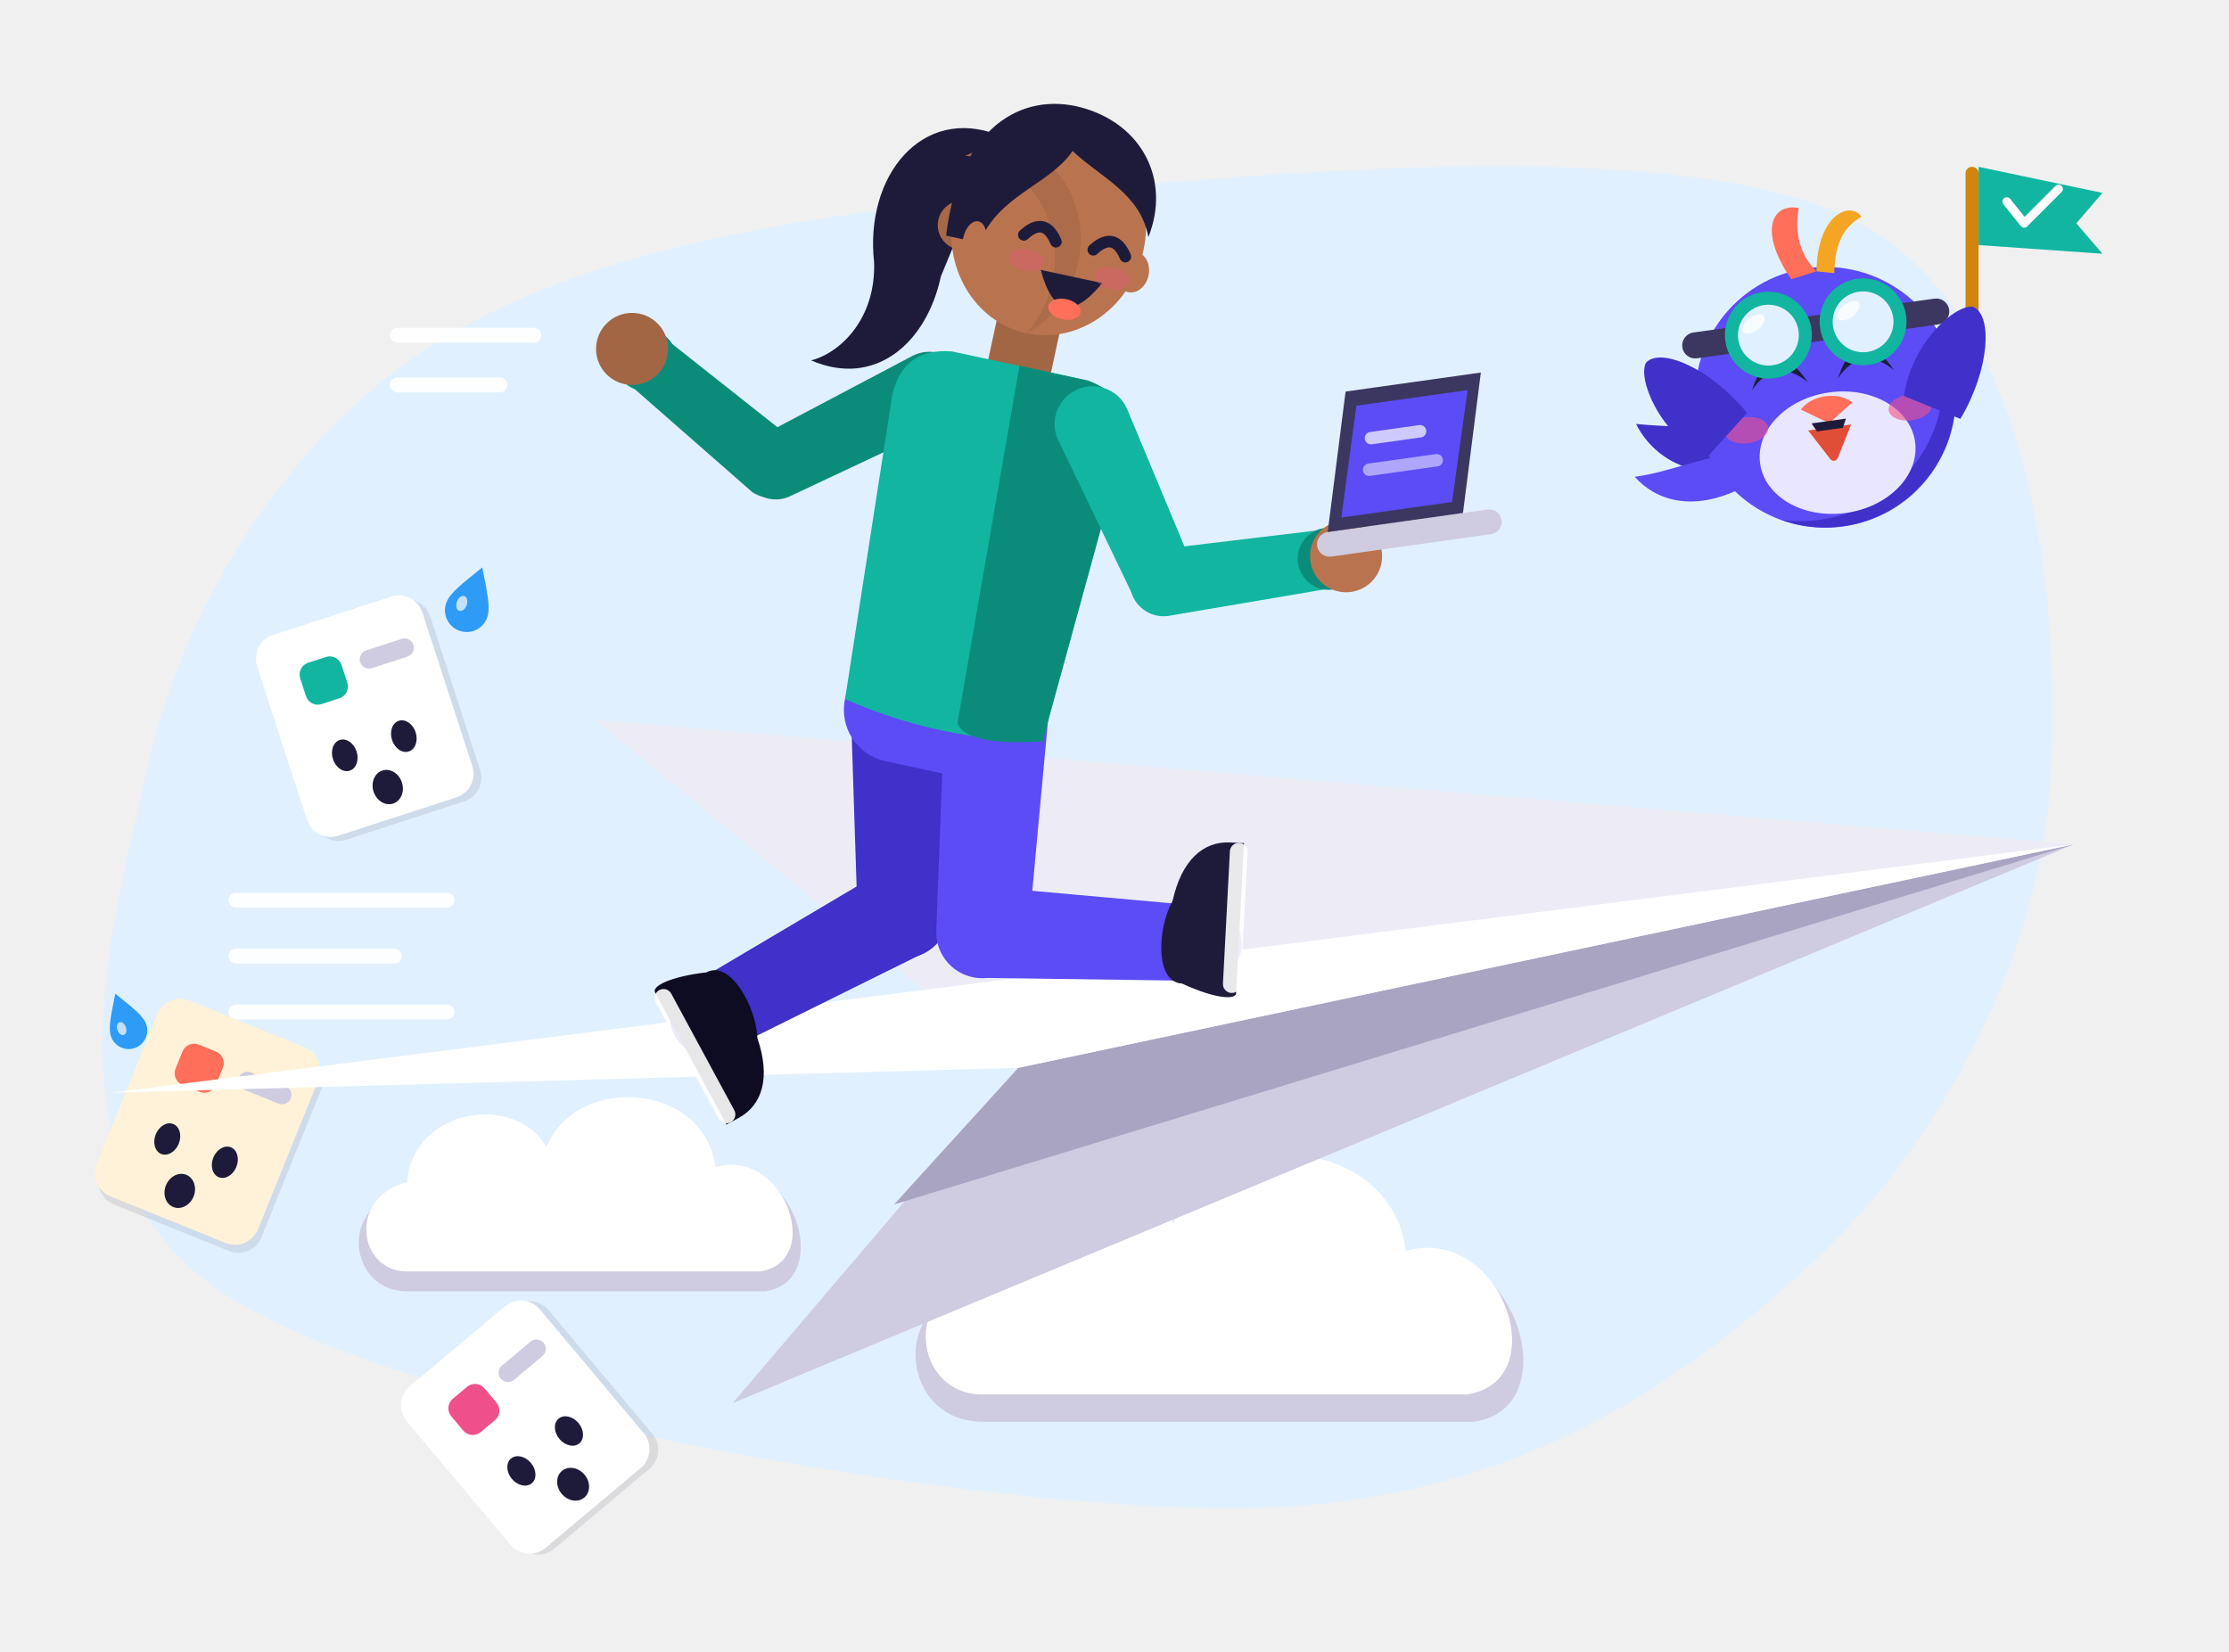
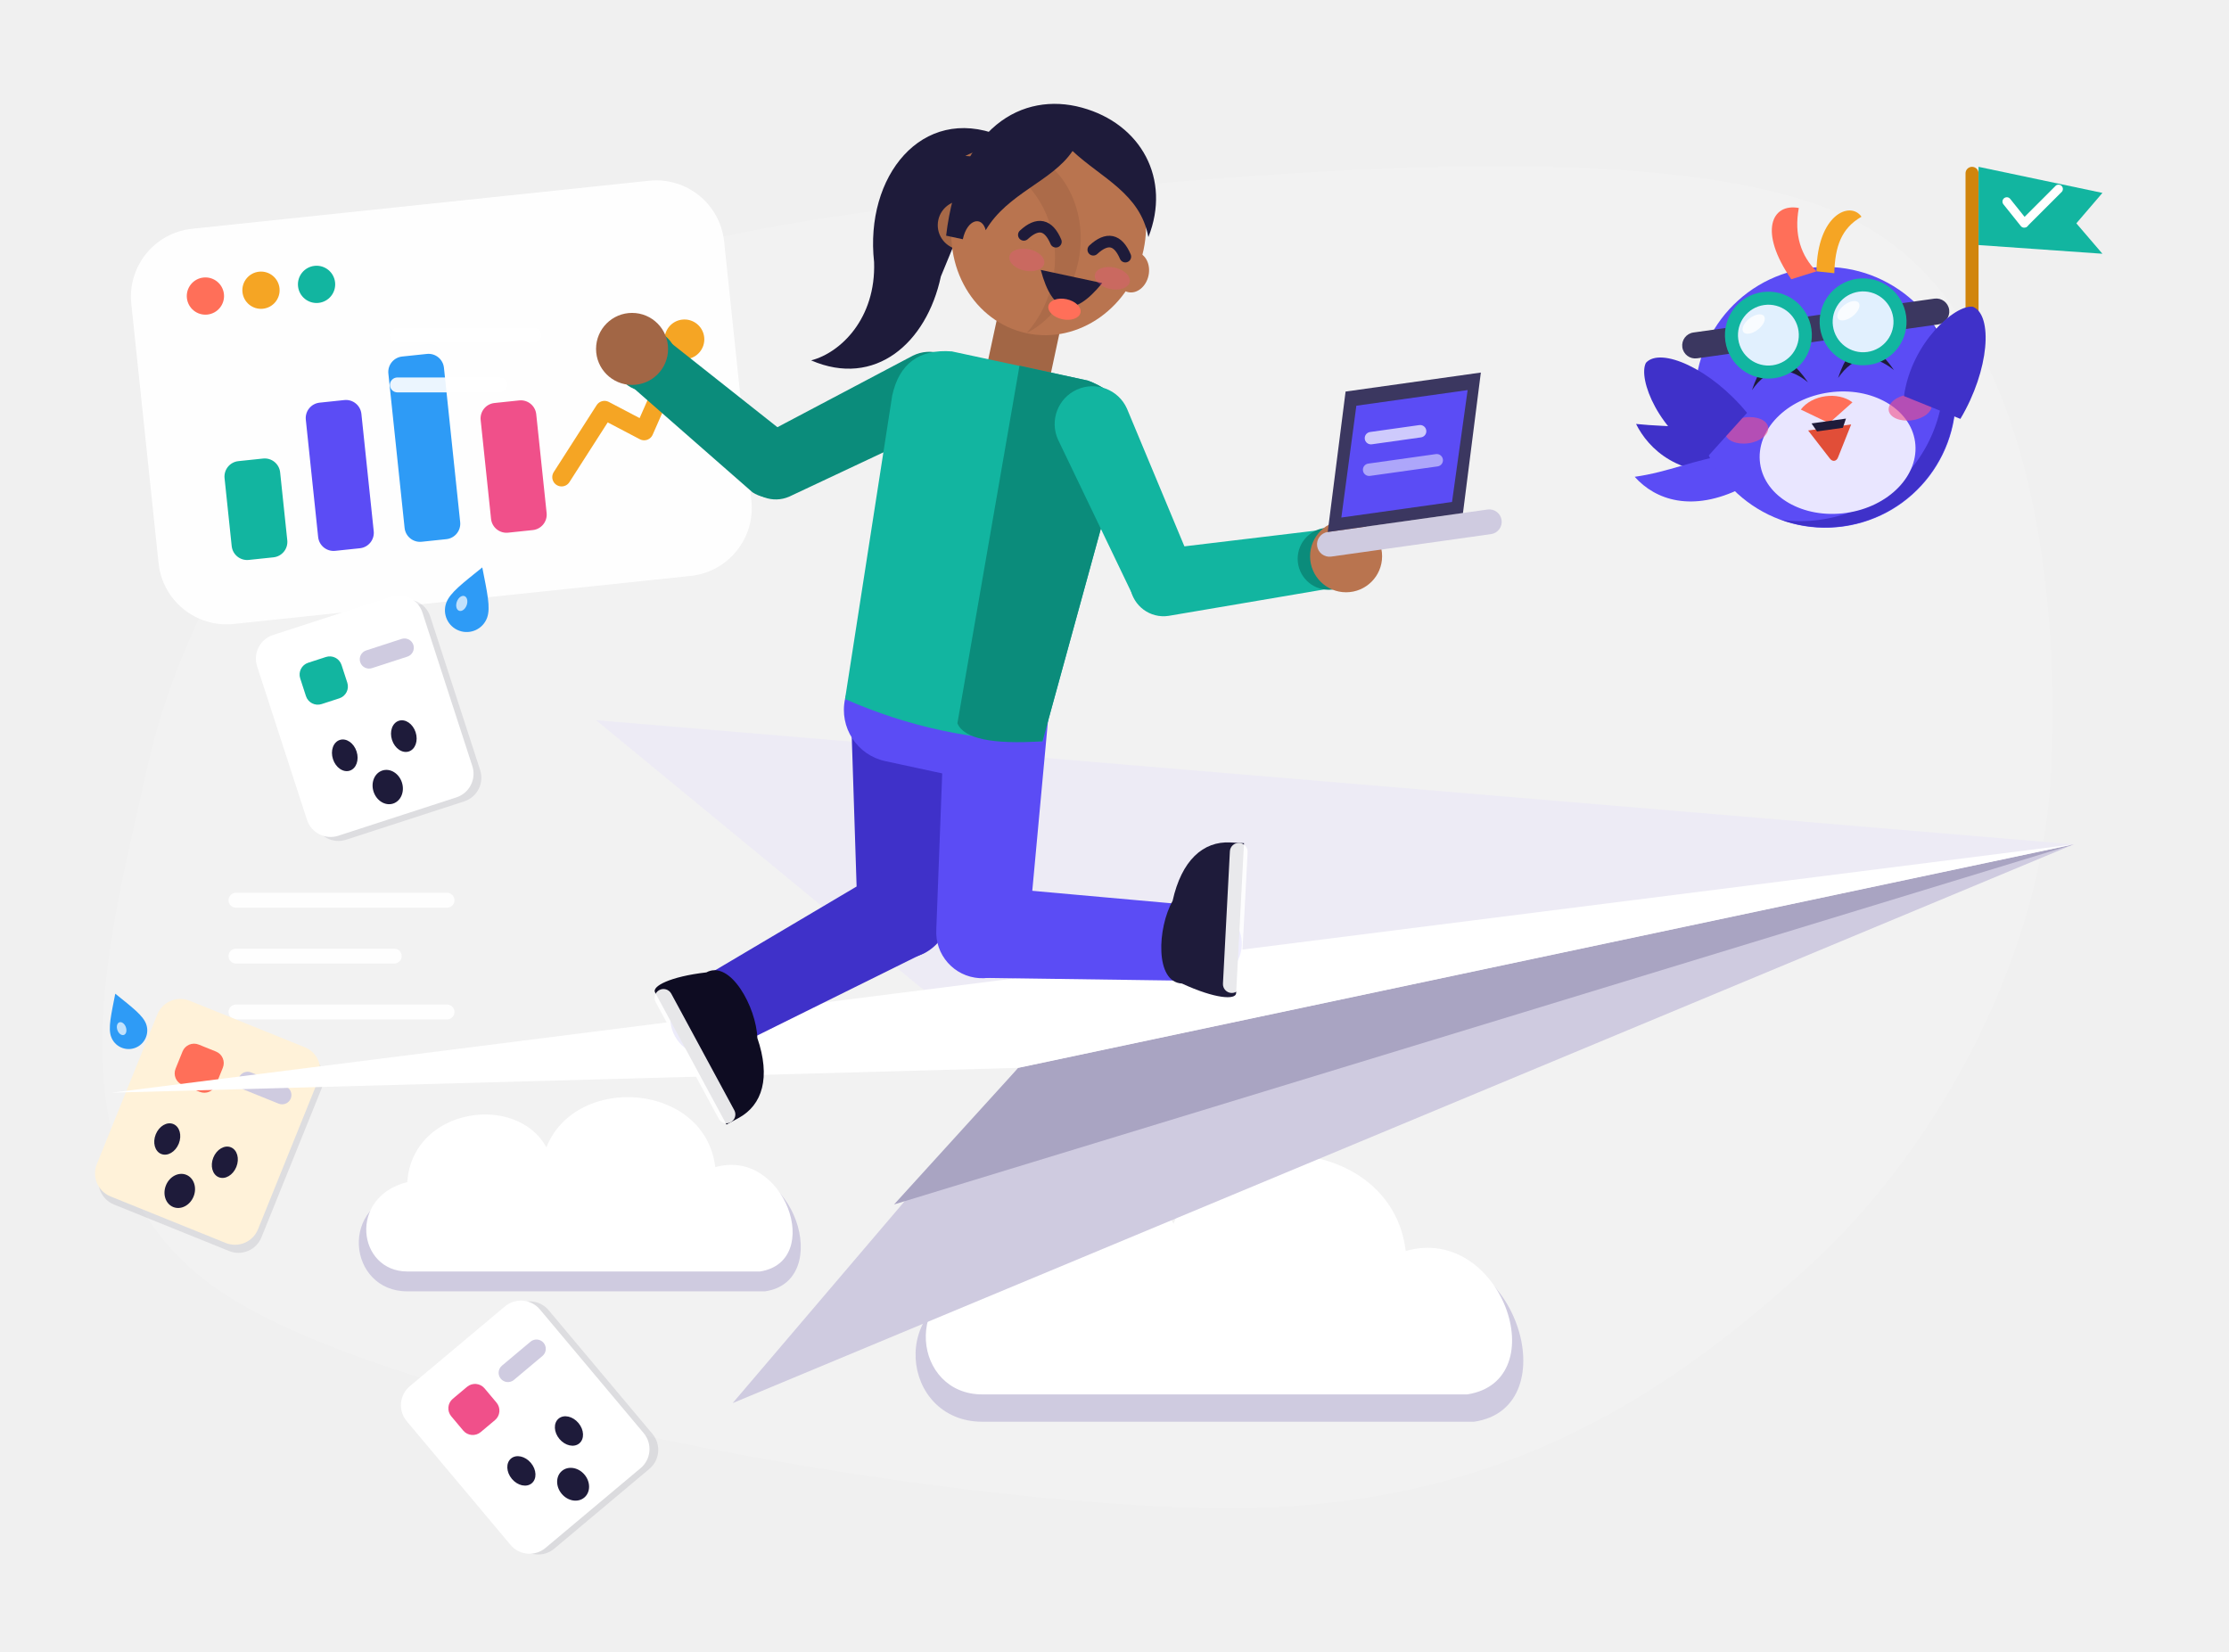
<svg xmlns="http://www.w3.org/2000/svg" viewBox="32 -4 359 266">
-   <path d="M362.3 120.9C360.9 148.9 345 180.2 323.4 199.9C301.9 219.5 275.4 238.2 232.8 238.9C190.2 239.6 97.4 223.9 67.8 204.2C38.2 184.5 50 145.9 55.5 120.6C60.9 95.3 76.8 68 100.4 52.4C123.9 36.9 158 30.8 196.7 27.4C235.3 24.1 304.6 16.8 332.2 32.3C359.9 47.9 363.8 93 362.3 120.9Z" fill="#E1F0FE" />
+   <path d="M362.3 120.9C360.9 148.9 345 180.2 323.4 199.9C301.9 219.5 275.4 238.2 232.8 238.9C190.2 239.6 97.4 223.9 67.8 204.2C38.2 184.5 50 145.9 55.5 120.6C60.9 95.3 76.8 68 100.4 52.4C123.9 36.9 158 30.8 196.7 27.4C235.3 24.1 304.6 16.8 332.2 32.3C359.9 47.9 363.8 93 362.3 120.9Z" fill="#FFFFFF" fill-opacity="0.13" />
+   <g transform="translate(52 34) rotate(-6)">
+     <rect width="96" height="64" rx="11" fill="#FFFFFF" opacity="0.96" />
+     <circle cx="12" cy="11" r="3" fill="#FF6F59" />
+     <circle cx="21" cy="11" r="3" fill="#F5A524" />
+     <circle cx="30" cy="11" r="3" fill="#12B5A0" />
+     <rect x="12" y="38" width="9" height="16" rx="2.5" fill="#12B5A0" />
+     <rect x="26" y="30" width="9" height="24" rx="2.5" fill="#5B4CF5" />
+     <rect x="40" y="24" width="9" height="30" rx="2.5" fill="#2E9BF6" />
+     <rect x="54" y="33" width="9" height="21" rx="2.5" fill="#F0508A" />
+     <path d="M66 46 L74 36 L80 40 L88 26" stroke="#F5A524" stroke-width="3" fill="none" stroke-linecap="round" stroke-linejoin="round" />
+     <circle cx="88" cy="26" r="3.2" fill="#F5A524" />
+   </g>
  <g transform="translate(232 214) scale(1.1)">
    <path d="M-38 10C-50 10-52-8-38-10C-38-26-16-30-10-18C-4-34 22-32 24-14C40-18 48 8 34 10Z" fill="#CFCBE0" />
    <path d="M-38 6C-48 6-50-9-38-12C-37-27-16-30-10-19C-4-34 22-32 24-15C38-19 46 4 33 6Z" fill="#FFFFFF" />
    <ellipse cx="-14" cy="-16" rx="6" ry="3" fill="#FFFFFF" opacity="0.7" />
  </g>
  <g transform="translate(128 196) scale(0.8)">
    <path d="M-38 10C-50 10-52-8-38-10C-38-26-16-30-10-18C-4-34 22-32 24-14C40-18 48 8 34 10Z" fill="#CFCBE0" />
    <path d="M-38 6C-48 6-50-9-38-12C-37-27-16-30-10-19C-4-34 22-32 24-15C38-19 46 4 33 6Z" fill="#FFFFFF" />
    <ellipse cx="-14" cy="-16" rx="6" ry="3" fill="#FFFFFF" opacity="0.7" />
  </g>
  <g opacity="0.9">
    <path d="M70 142.2L104 142.2A1.2 1.2 0 0 0 104 139.8L70 139.8A1.2 1.2 0 0 0 70 142.2Z" fill="#FFFFFF" />
  </g>
  <g opacity="0.9">
    <path d="M70 151.2L95.5 151.2A1.2 1.2 0 0 0 95.5 148.8L70 148.8A1.2 1.2 0 0 0 70 151.2Z" fill="#FFFFFF" />
  </g>
  <g opacity="0.9">
    <path d="M70 160.2L104 160.2A1.2 1.2 0 0 0 104 157.8L70 157.8A1.2 1.2 0 0 0 70 160.2Z" fill="#FFFFFF" />
  </g>
  <g transform="translate(92 112) rotate(-18)">
    <rect x="-14" y="-17" width="28" height="34" rx="4" fill="#1E1B3A" opacity="0.1" />
    <rect x="-15" y="-18" width="28" height="34" rx="4" fill="#FFFFFF" />
    <rect x="-9" y="-12" width="7" height="7" rx="2" fill="#12B5A0" />
    <rect x="1" y="-11" width="9" height="3" rx="1.5" fill="#CFCBE0" />
    <ellipse cx="-6" cy="4" rx="2" ry="2.6" fill="#1E1B3A" />
    <ellipse cx="4" cy="4" rx="2" ry="2.6" fill="#1E1B3A" />
    <ellipse cx="-1" cy="11" rx="2.4" ry="2.8" fill="#1E1B3A" />
  </g>
  <g transform="translate(66 178) rotate(22)">
    <rect x="-14" y="-17" width="28" height="34" rx="4" fill="#1E1B3A" opacity="0.1" />
    <rect x="-15" y="-18" width="28" height="34" rx="4" fill="#FFF2D9" />
    <rect x="-9" y="-12" width="7" height="7" rx="2" fill="#FF6F59" />
    <rect x="1" y="-11" width="9" height="3" rx="1.5" fill="#CFCBE0" />
    <ellipse cx="-6" cy="4" rx="2" ry="2.6" fill="#1E1B3A" />
    <ellipse cx="4" cy="4" rx="2" ry="2.6" fill="#1E1B3A" />
    <ellipse cx="-1" cy="11" rx="2.4" ry="2.8" fill="#1E1B3A" />
  </g>
  <g transform="translate(118 226) rotate(-40)">
    <rect x="-14" y="-17" width="28" height="34" rx="4" fill="#1E1B3A" opacity="0.1" />
    <rect x="-15" y="-18" width="28" height="34" rx="4" fill="#FFFFFF" />
    <rect x="-9" y="-12" width="7" height="7" rx="2" fill="#F0508A" />
    <rect x="1" y="-11" width="9" height="3" rx="1.5" fill="#CFCBE0" />
    <ellipse cx="-6" cy="4" rx="2" ry="2.6" fill="#1E1B3A" />
    <ellipse cx="4" cy="4" rx="2" ry="2.6" fill="#1E1B3A" />
    <ellipse cx="-1" cy="11" rx="2.4" ry="2.8" fill="#1E1B3A" />
  </g>
  <g transform="translate(108 92) rotate(20) scale(0.7)">
    <path d="M0-7C3-2 5 1 5 3.5A5 5 0 0 1-5 3.5C-5 1-3-2 0-7Z" fill="#2E9BF6" />
    <ellipse cx="-1.6" cy="2.4" rx="1.2" ry="1.8" fill="#FFFFFF" opacity="0.7" />
  </g>
  <g transform="translate(52 160) rotate(-20) scale(0.6)">
    <path d="M0-7C3-2 5 1 5 3.5A5 5 0 0 1-5 3.5C-5 1-3-2 0-7Z" fill="#2E9BF6" />
    <ellipse cx="-1.6" cy="2.4" rx="1.2" ry="1.8" fill="#FFFFFF" opacity="0.7" />
  </g>
  <path d="M366 132 L128 112 L196 168Z" fill="#EDEBF5" />
  <path d="M366 132 L196 168 L150 222Z" fill="#CFCBE0" />
  <path d="M366 132 L196 168 L176 190Z" fill="#A9A4C2" />
  <path d="M366 132 L50 172 L196 168Z" fill="#FFFFFF" />
  <g transform="translate(200.9 33) rotate(12.1) scale(1.1)">
    <g transform="scale(1 1)">
      <path d="M-10-12C-22-14-28-2-24 10C-22 18-26 24-30 26C-20 28-14 20-14 10Z" fill="#1E1B3A" />
    </g>
  </g>
  <path d="M168.9 106L170.1 143A7.4 7.4 0 0 0 184.9 142.9L185.7 105.9A8.4 8.4 0 0 0 168.9 106Z" fill="#3F31C9" />
  <path d="M174 136.4L143.1 154.7A6 6 0 0 0 148.9 165.3L181 149.4A7.4 7.4 0 0 0 174 136.4Z" fill="#3F31C9" />
  <g transform="translate(146 160) rotate(61.6) scale(1.1 1.1)">
    <path d="M-6-3C-6-7 2-7 6-5C12-4 15-1 15 3L15 5-7 5C-8 5-8 2-6-3Z" fill="#0E0C22" />
    <rect x="-7" y="3" width="22" height="2.6" rx="1.3" fill="#FFFFFF" opacity="0.9" />
  </g>
  <path d="M179 53.3L154.2 66.4A5.4 5.4 0 0 0 159.1 76L184.4 64.1A6 6 0 0 0 179 53.3Z" fill="#0B8C7B" />
  <path d="M160.1 67.1L139 50.4A4.7 4.7 0 0 0 133 57.6L153.2 75.3A5.4 5.4 0 0 0 160.1 67.1Z" fill="#0B8C7B" />
  <circle cx="136" cy="54" r="5" fill="#0B8C7B" />
  <circle cx="133.8" cy="52.2" r="5.8" fill="#A26645" />
  <path d="M184.2 108.7L182.8 145.7A7.4 7.4 0 0 0 197.6 146.6L201 109.8A8.4 8.4 0 0 0 184.2 108.7Z" fill="#5B4CF5" />
  <path d="M189.8 153.5L225.7 154A6 6 0 0 0 226.3 142L190.6 138.8A7.4 7.4 0 0 0 189.8 153.5Z" fill="#5B4CF5" />
  <g transform="translate(226 148) rotate(-87) scale(1.1 1.1)">
    <path d="M-6-3C-6-7 2-7 6-5C12-4 15-1 15 3L15 5-7 5C-8 5-8 2-6-3Z" fill="#1E1B3A" />
    <rect x="-7" y="3" width="22" height="2.6" rx="1.3" fill="#FFFFFF" opacity="0.9" />
  </g>
  <path d="M174.6 118.6L189.9 121.9A8.4 8.4 0 0 0 193.4 105.4L178.1 102.1A8.4 8.4 0 0 0 174.6 118.6Z" fill="#5B4CF5" />
  <path d="M200.1 61.5L203.4 46.1A5.2 5.2 0 0 0 193.3 44L190 59.3A5.2 5.2 0 0 0 200.1 61.5Z" fill="#A26645" />
  <path d="M168.1 108.6L175.7 59.7Q177.4 52 185.3 52.6L207.2 57.3Q214.6 60 213 67.7L199.9 115.4Q183.3 115.3 168.1 108.6Z" fill="#12B5A0" />
  <path d="M186.2 112.5L196.2 54.9L207.2 57.3Q214.6 60 213 67.7L199.9 115.4Q187.7 116.2 186.2 112.5Z" fill="#0B8C7B" />
  <g transform="translate(200.9 33) rotate(12.1) scale(1.1)">
    <circle cx="-12.5" cy="2" r="3.6" fill="#A66847" />
    <ellipse cx="0" cy="0" rx="14.2" ry="15.5" fill="#B9744F" />
    <path d="M-14.2 -8A14.2 15.5 0 0 1 0 15.5A12 14 0 0 0 -14.2 -8Z" fill="#AC6B49" />
    <ellipse cx="13.3" cy="3.5" rx="2.4" ry="3" fill="#B9744F" />
    <path d="M-3.4 1.5Q-1 -1.9 1.4 1.5" fill="none" stroke="#1E1B3A" stroke-width="1.7" stroke-linecap="round" stroke-linejoin="round" />
    <path d="M7 1.5Q9.4 -1.9 11.8 1.5" fill="none" stroke="#1E1B3A" stroke-width="1.7" stroke-linecap="round" stroke-linejoin="round" />
    <path d="M0.1 6Q4.7 15 9.3 6Z" fill="#1E1B3A" />
    <ellipse cx="4.7" cy="10.9" rx="2.4" ry="1.5" fill="#FF6F59" />
    <ellipse cx="-2.2" cy="5" rx="2.6" ry="1.6" fill="#F0508A" opacity="0.3" />
    <ellipse cx="10.6" cy="5" rx="2.6" ry="1.6" fill="#F0508A" opacity="0.3" />
    <g transform="scale(1 1)">
      <path d="M-14.5 4C-16-12-8-19 1-18.5C10-18 16-11 14.5-2C12-8 6-9 1-12C-1-7-7-4-9 2C-10 0-12 1-12 4Z" fill="#1E1B3A" />
    </g>
  </g>
  <path d="M202.4 66.8L214.5 92A5.4 5.4 0 0 0 224.3 87.7L213.5 61.8A6 6 0 0 0 202.4 66.8Z" fill="#12B5A0" />
  <path d="M220.2 95.2L246.7 90.7A4.7 4.7 0 0 0 245.3 81.3L218.6 84.5A5.4 5.4 0 0 0 220.2 95.2Z" fill="#12B5A0" />
  <circle cx="246" cy="86" r="5" fill="#0B8C7B" />
  <circle cx="248.8" cy="85.6" r="5.8" fill="#B9744F" />
  <g transform="translate(258 82) rotate(-8)">
    <rect x="-14" y="-2" width="30" height="4" rx="2" fill="#CFCBE0" />
    <path d="M-12-2L-6-24 16-24 10-2Z" fill="#3B3760" />
    <path d="M-9.5-4L-4.6-21.5 13.5-21.5 8.5-4Z" fill="#5B4CF5" />
    <rect x="-4" y="-17" width="10" height="2" rx="1" fill="#FFFFFF" opacity="0.7" />
    <rect x="-5" y="-12" width="13" height="2" rx="1" fill="#FFFFFF" opacity="0.5" />
  </g>
  <g opacity="0.9">
    <path d="M96 51.2L118 51.2A1.2 1.2 0 0 0 118 48.8L96 48.8A1.2 1.2 0 0 0 96 51.2Z" fill="#FFFFFF" />
  </g>
  <g opacity="0.9">
    <path d="M96 59.2L112.5 59.2A1.2 1.2 0 0 0 112.5 56.8L96 56.8A1.2 1.2 0 0 0 96 59.2Z" fill="#FFFFFF" />
  </g>
  <g transform="translate(326 60) rotate(-8) scale(0.7)">
    <path d="M-22 14C-36 14-42 6-44 0C-36 2-30 2-24 6Z" fill="#3F31C9" />
    <path d="M-22 18C-34 22-42 18-46 12C-38 12-32 10-24 10Z" fill="#5B4CF5" />
    <circle cx="0" cy="0" r="30" fill="#5B4CF5" />
    <path d="M27 -13A30 30 0 0 1-14 26.5A33 33 0 0 0 27-13Z" fill="#3F31C9" />
    <ellipse cx="1" cy="13" rx="18" ry="14" fill="#E9E6FF" />
    <ellipse cx="-13" cy="-18" rx="7" ry="4" fill="#FFFFFF" opacity="0.3" transform="rotate(-35 -13 -18)" />
    <path d="M-4-28C-10-40-6-46 0-44C-2-38-1-33 2-29Z" fill="#FF6F59" />
    <path d="M2-29C4-42 12-44 14-40C9-38 7-34 6-28Z" fill="#F5A524" />
    <path d="M-16.5 -4Q-10 -17 -3.5 -4Q-10 -11 -16.5 -4Z" fill="#1E1B3A" />
    <path d="M3.5 -4Q10 -17 16.5 -4Q10 -11 3.5 -4Z" fill="#1E1B3A" />
    <ellipse cx="-19" cy="5" rx="5" ry="3" fill="#F0508A" opacity="0.6" />
    <ellipse cx="19" cy="5" rx="5" ry="3" fill="#F0508A" opacity="0.6" />
    <path d="M-6 2C-3-1 3-1 6 2L0 6Z" fill="#FF6F59" />
    <path d="M-5 7L5 7L1 14C0.5 15-0.5 15-1 14Z" fill="#E14E38" />
    <path d="M-4 5.5L4 5.5L3 7.5L-3 7.5Z" fill="#1E1B3A" />
    <g>
      <rect x="-31" y="-19" width="62" height="6" rx="3" fill="#3B3760" />
      <circle cx="-11" cy="-16" r="10" fill="#12B5A0" />
      <circle cx="11" cy="-16" r="10" fill="#12B5A0" />
      <circle cx="-11" cy="-16" r="7" fill="#E1F0FE" />
      <circle cx="11" cy="-16" r="7" fill="#E1F0FE" />
      <ellipse cx="-14" cy="-19" rx="3" ry="1.6" fill="#FFFFFF" opacity="0.8" transform="rotate(-30 -14 -19)" />
      <ellipse cx="8" cy="-19" rx="3" ry="1.6" fill="#FFFFFF" opacity="0.8" transform="rotate(-30 8 -19)" />
    </g>
    <g transform="translate(35.5 -10.2) rotate(8)">
      <rect x="-1.5" y="-38" width="3" height="44" rx="1.5" fill="#D1850C" />
      <path d="M1.5-38L30-32 24-25 30-18 1.5-20Z" fill="#12B5A0" />
      <path d="M7.2 -29.4L11.2 -24.4A1 1 0 0 0 12.8 -25.6L8.8 -30.6A1 1 0 0 0 7.2 -29.4Z" fill="#FFFFFF" />
      <path d="M12.7 -24.3L20.7 -32.3A1 1 0 0 0 19.3 -33.7L11.3 -25.7A1 1 0 0 0 12.7 -24.3Z" fill="#FFFFFF" />
    </g>
    <g transform="translate(-25 4) rotate(230)">
      <path d="M-2-7C10-10 22-4 23 0C23 5 11 9-2 7Z" fill="#3F31C9" />
    </g>
    <g transform="translate(25 4) rotate(-60)">
      <path d="M-2-7C10-10 22-4 23 0C23 5 11 9-2 7Z" fill="#3F31C9" />
    </g>
  </g>
</svg>
